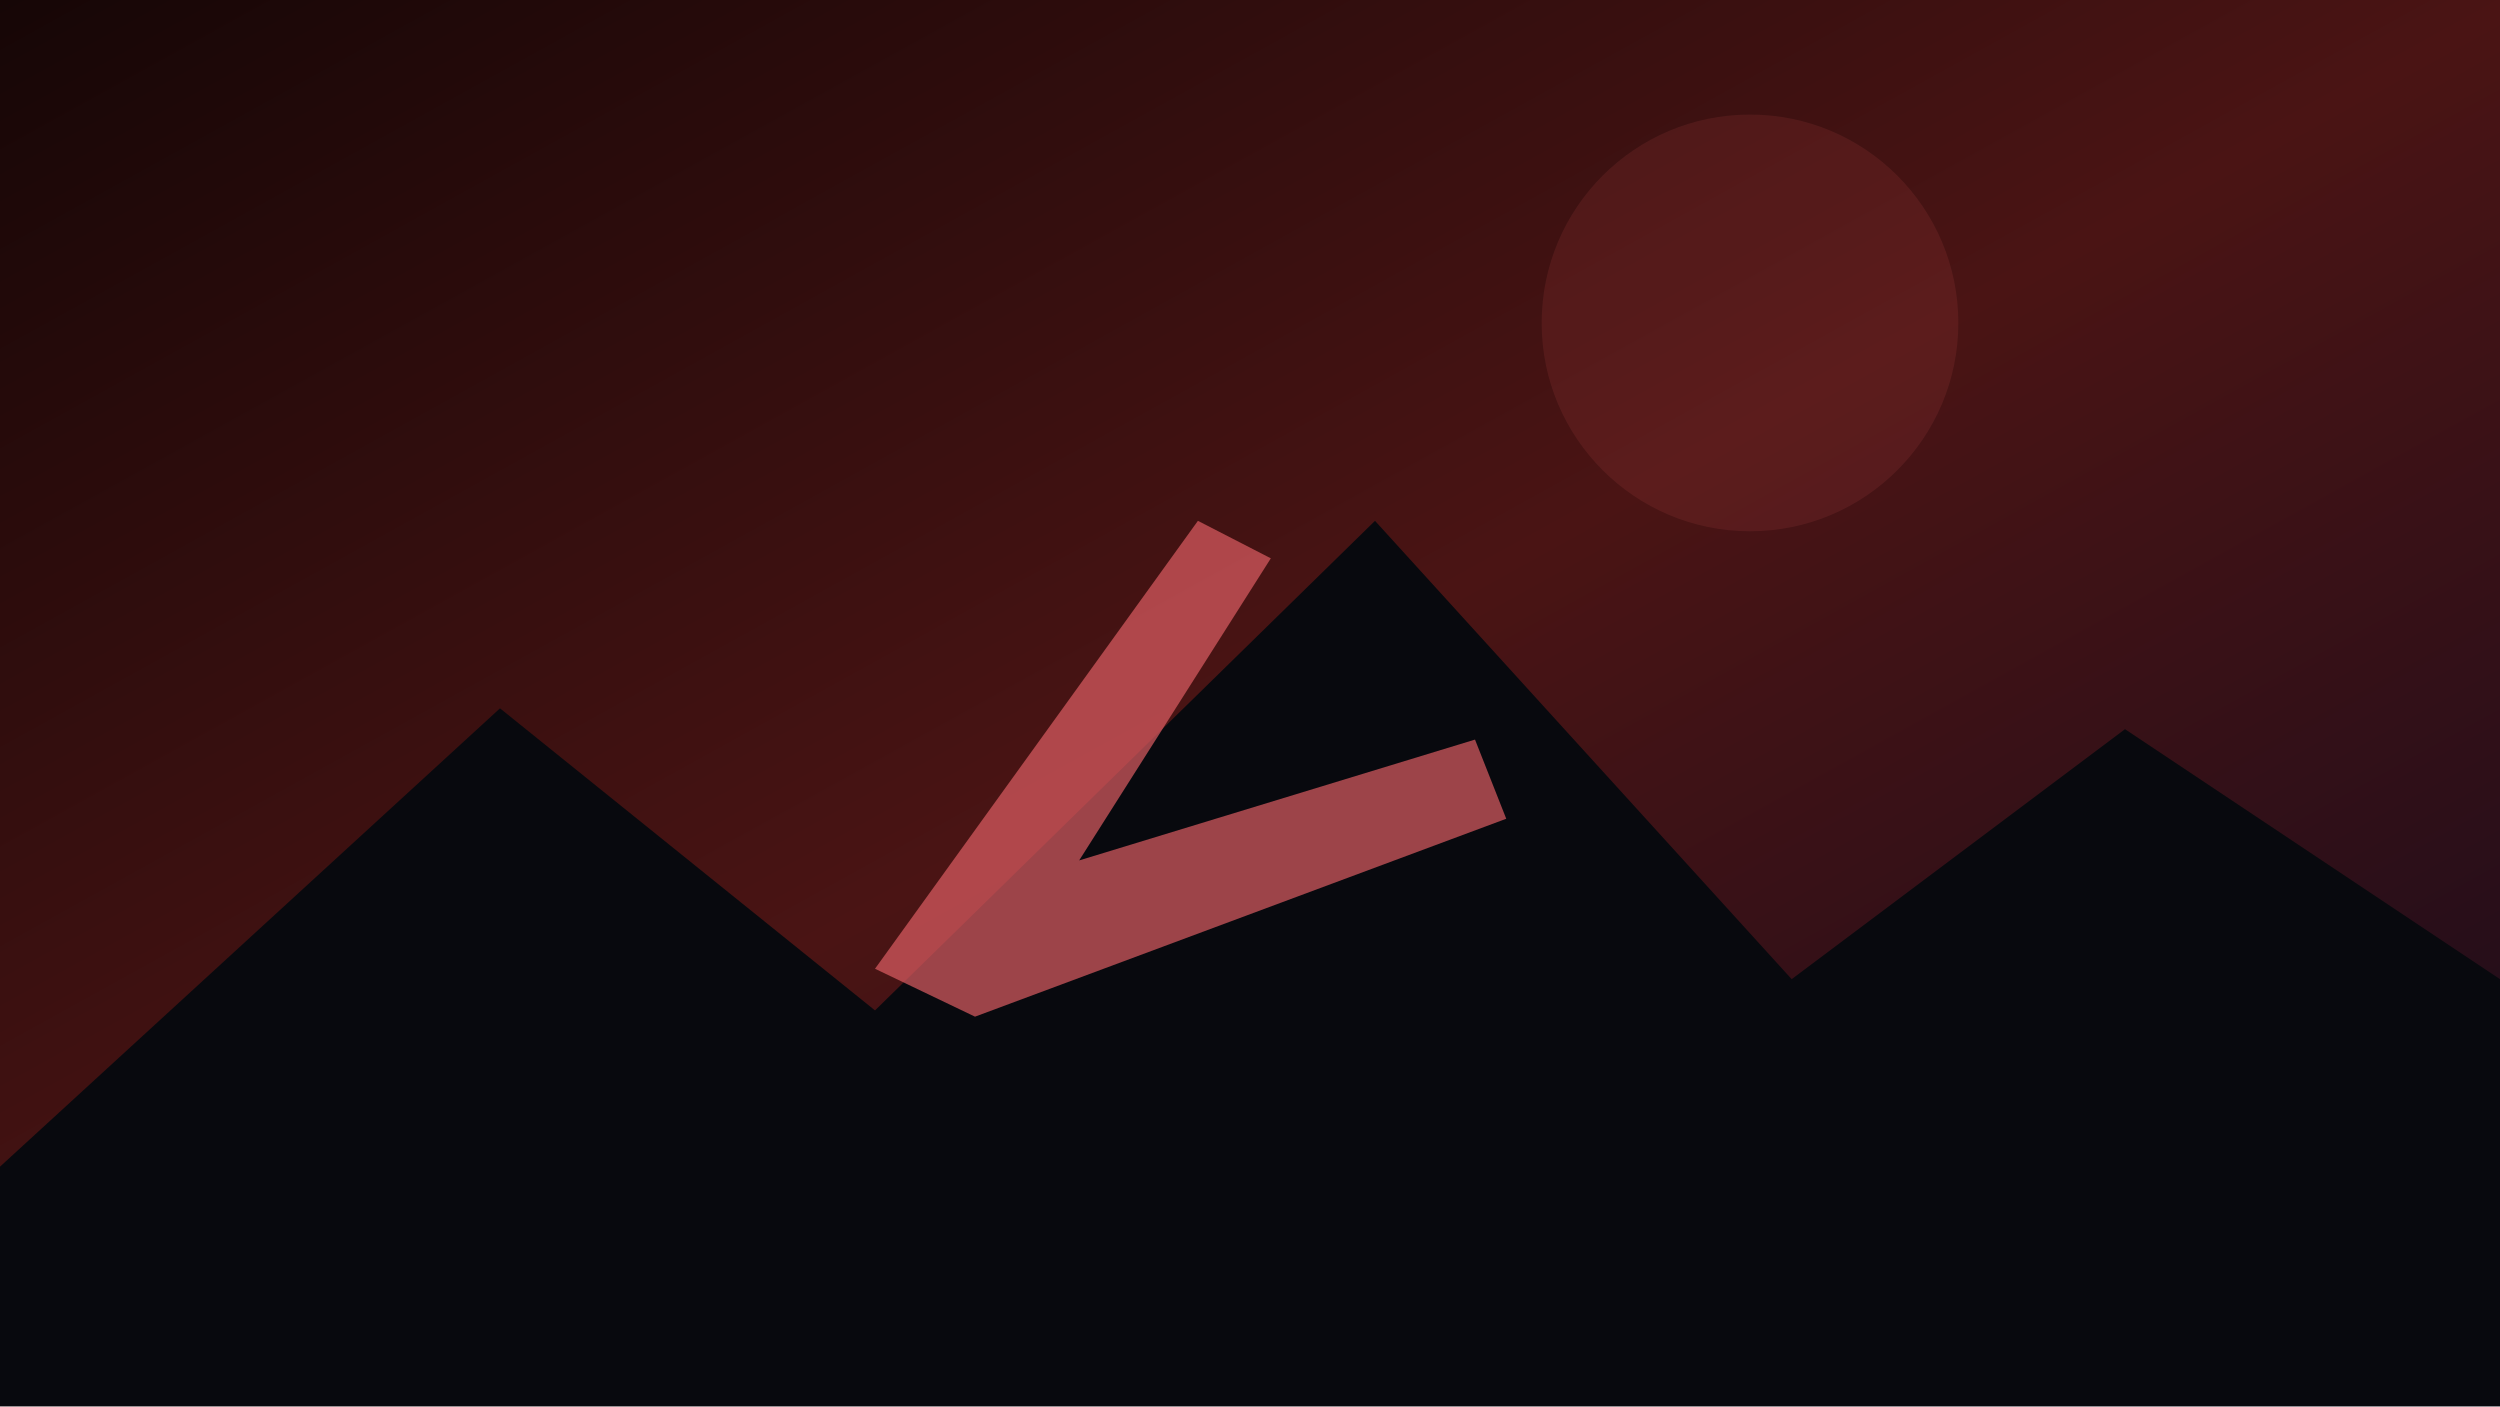
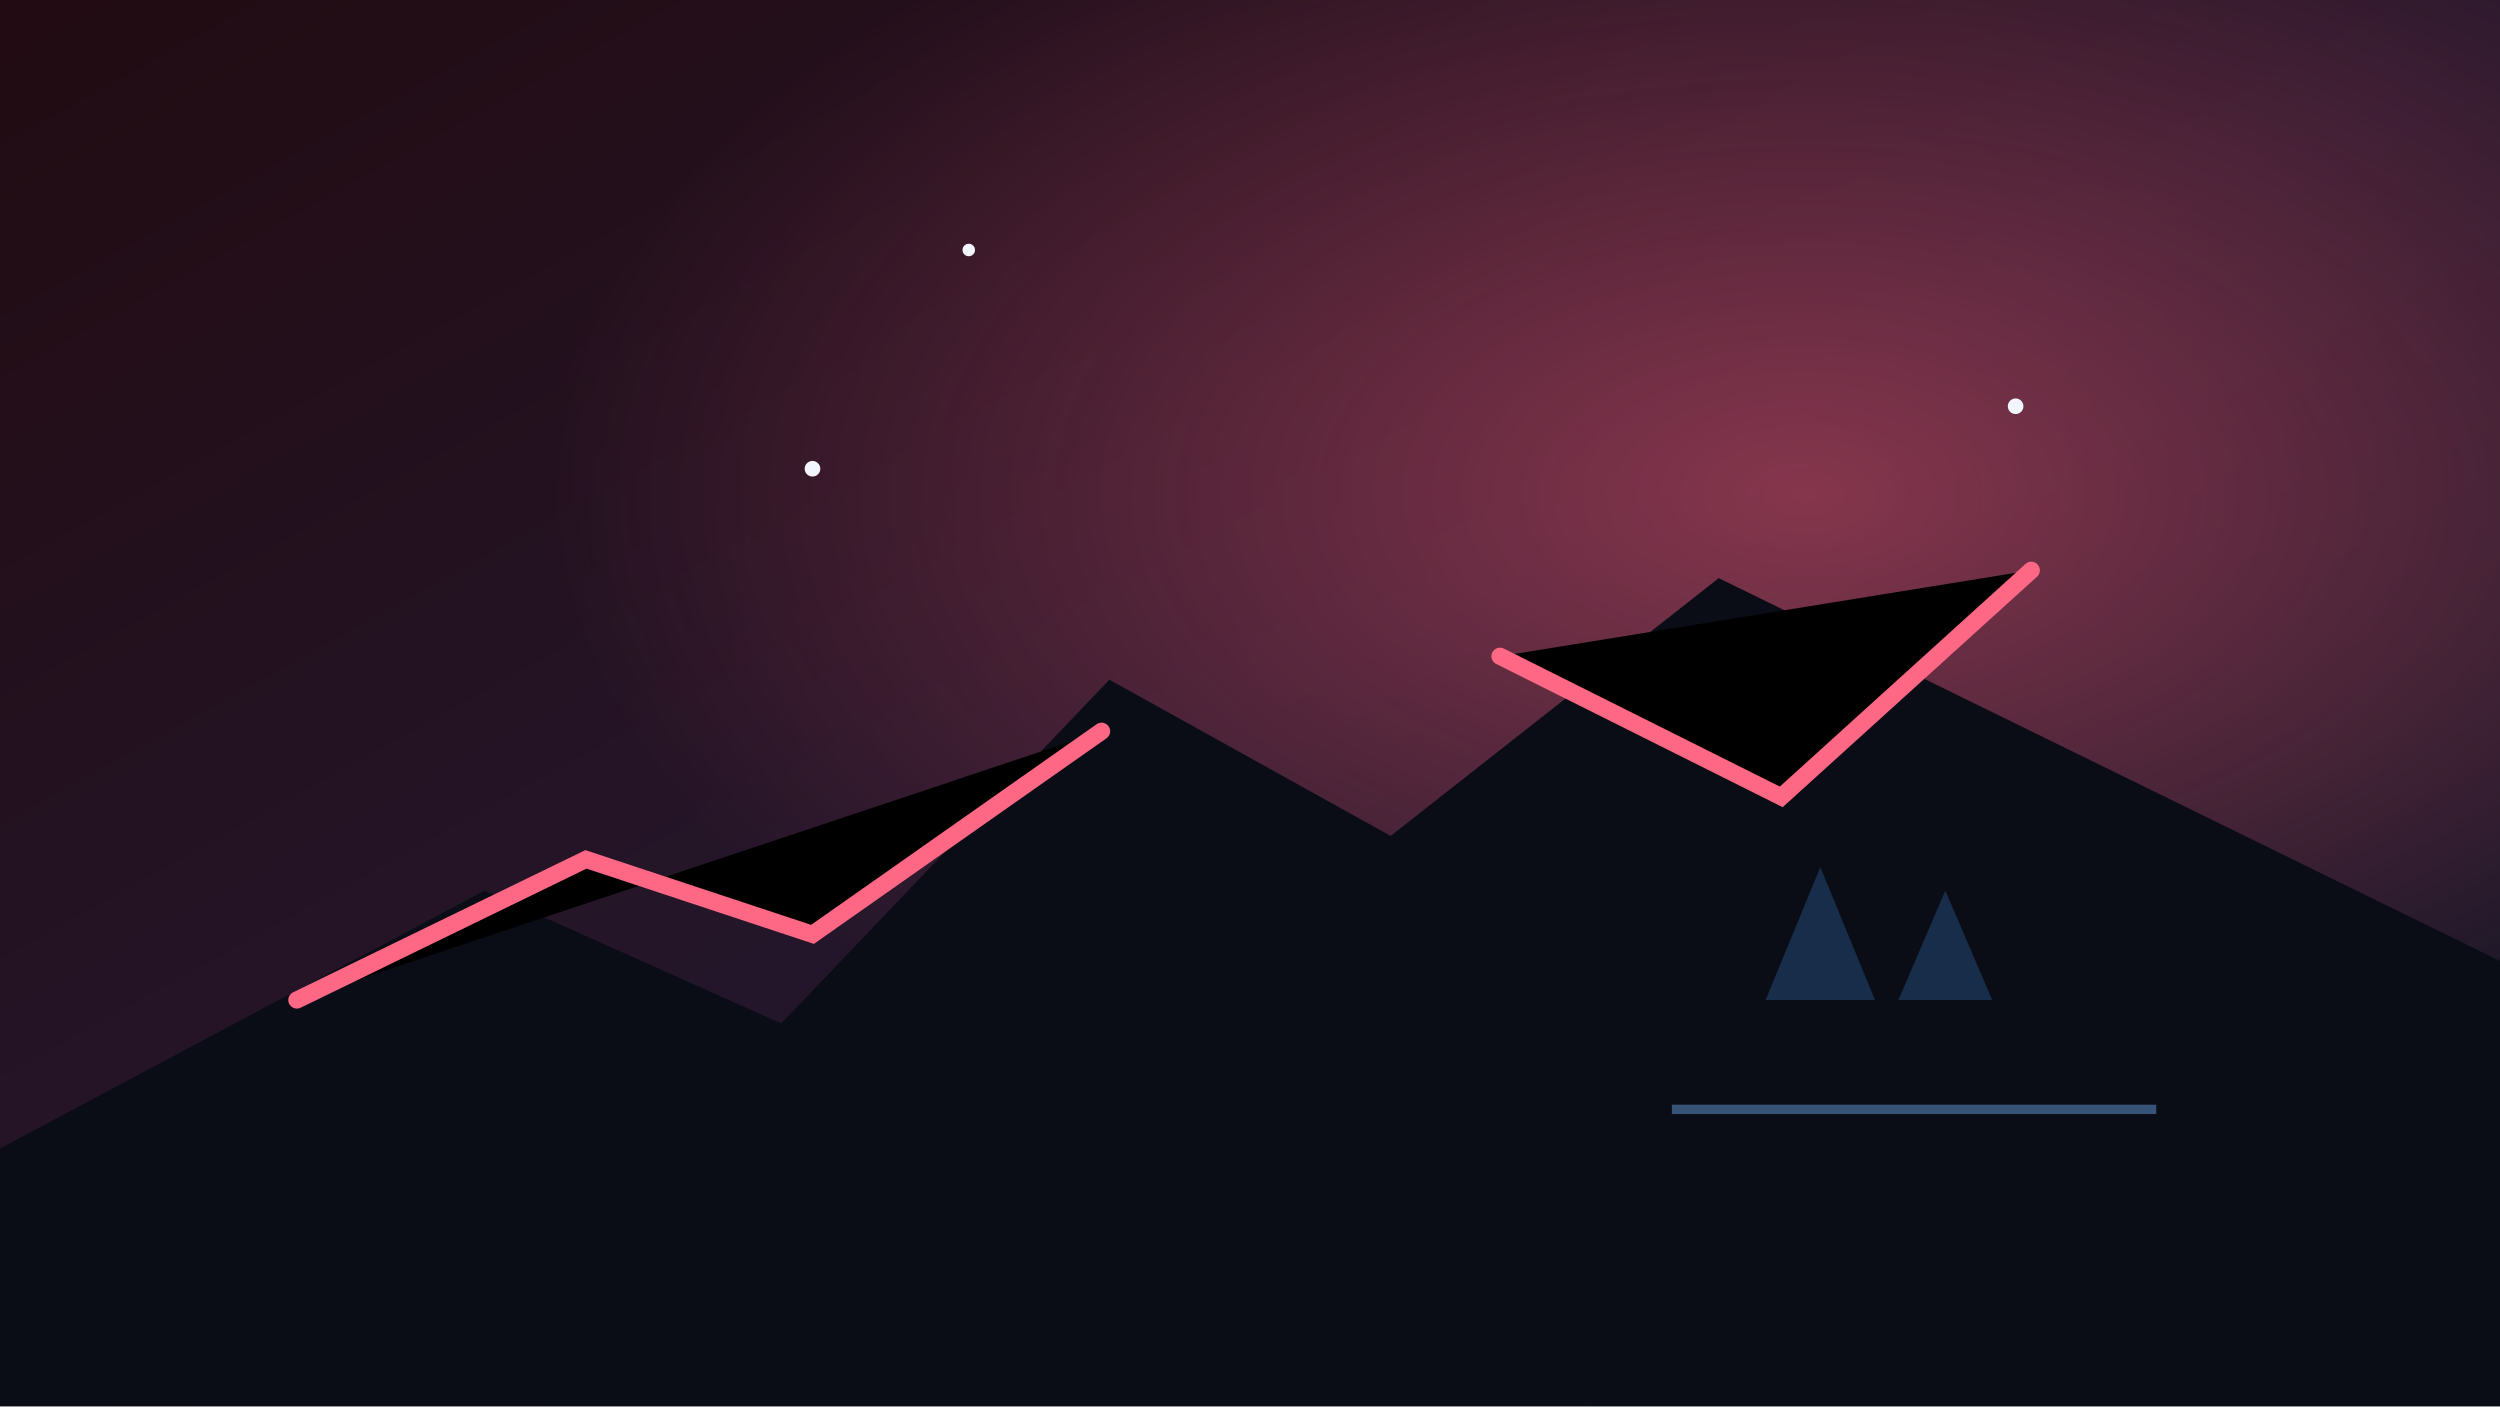
- <svg xmlns="http://www.w3.org/2000/svg" viewBox="0 0 1200 675">
+ <svg xmlns="http://www.w3.org/2000/svg" viewBox="0 0 1600 900">
  <defs>
-     <linearGradient id="g" x1="0" y1="0" x2="1" y2="1">
-       <stop stop-color="#160606" />
-       <stop offset=".5" stop-color="#4a1414" />
-       <stop offset="1" stop-color="#160b1c" />
+     <linearGradient id="b" x2="1" y2="1">
+       <stop stop-color="#220b12" />
+       <stop offset=".5" stop-color="#24162a" />
+       <stop offset="1" stop-color="#071321" />
    </linearGradient>
+     <radialGradient id="g" cx="72%" cy="35%">
+       <stop stop-color="#ff5d78" stop-opacity=".45" />
+       <stop offset="1" stop-color="#ff5d78" stop-opacity="0" />
+     </radialGradient>
  </defs>
-   <rect width="1200" height="675" fill="url(#g)" />
-   <path d="M0 560L240 340 420 485 660 250 860 470 1020 350 1200 470V675H0Z" fill="#08090e" />
-   <path d="M420 465l155-215 35 18-92 145 190-58 15 38-255 95z" fill="#dd5c62" opacity=".7" />
-   <circle cx="840" cy="155" r="100" fill="#ff6b6b" opacity=".1" />
+   <rect width="1600" height="900" fill="url(#b)" />
+   <rect width="1600" height="900" fill="url(#g)" />
+   <path d="M0 735L310 570l190 85 210-220 180 100 210-165 500 245v285H0z" fill="#0a0d16" />
+   <g stroke="#ff6885" stroke-width="11" stroke-linecap="round">
+     <path d="M190 640l185-90 145 48 185-130" />
+     <path d="M960 420l180 90 160-145" />
+   </g>
+   <g fill="#f3f6ff">
+     <circle cx="520" cy="300" r="5" />
+     <circle cx="620" cy="160" r="4" />
+     <circle cx="1290" cy="260" r="5" />
+   </g>
+   <path d="M1070 710h310" stroke="#4a719f" stroke-width="6" opacity=".7" />
+   <path d="M1130 640l35-85 35 85zM1215 640l30-70 30 70z" fill="#182d4a" />
</svg>
